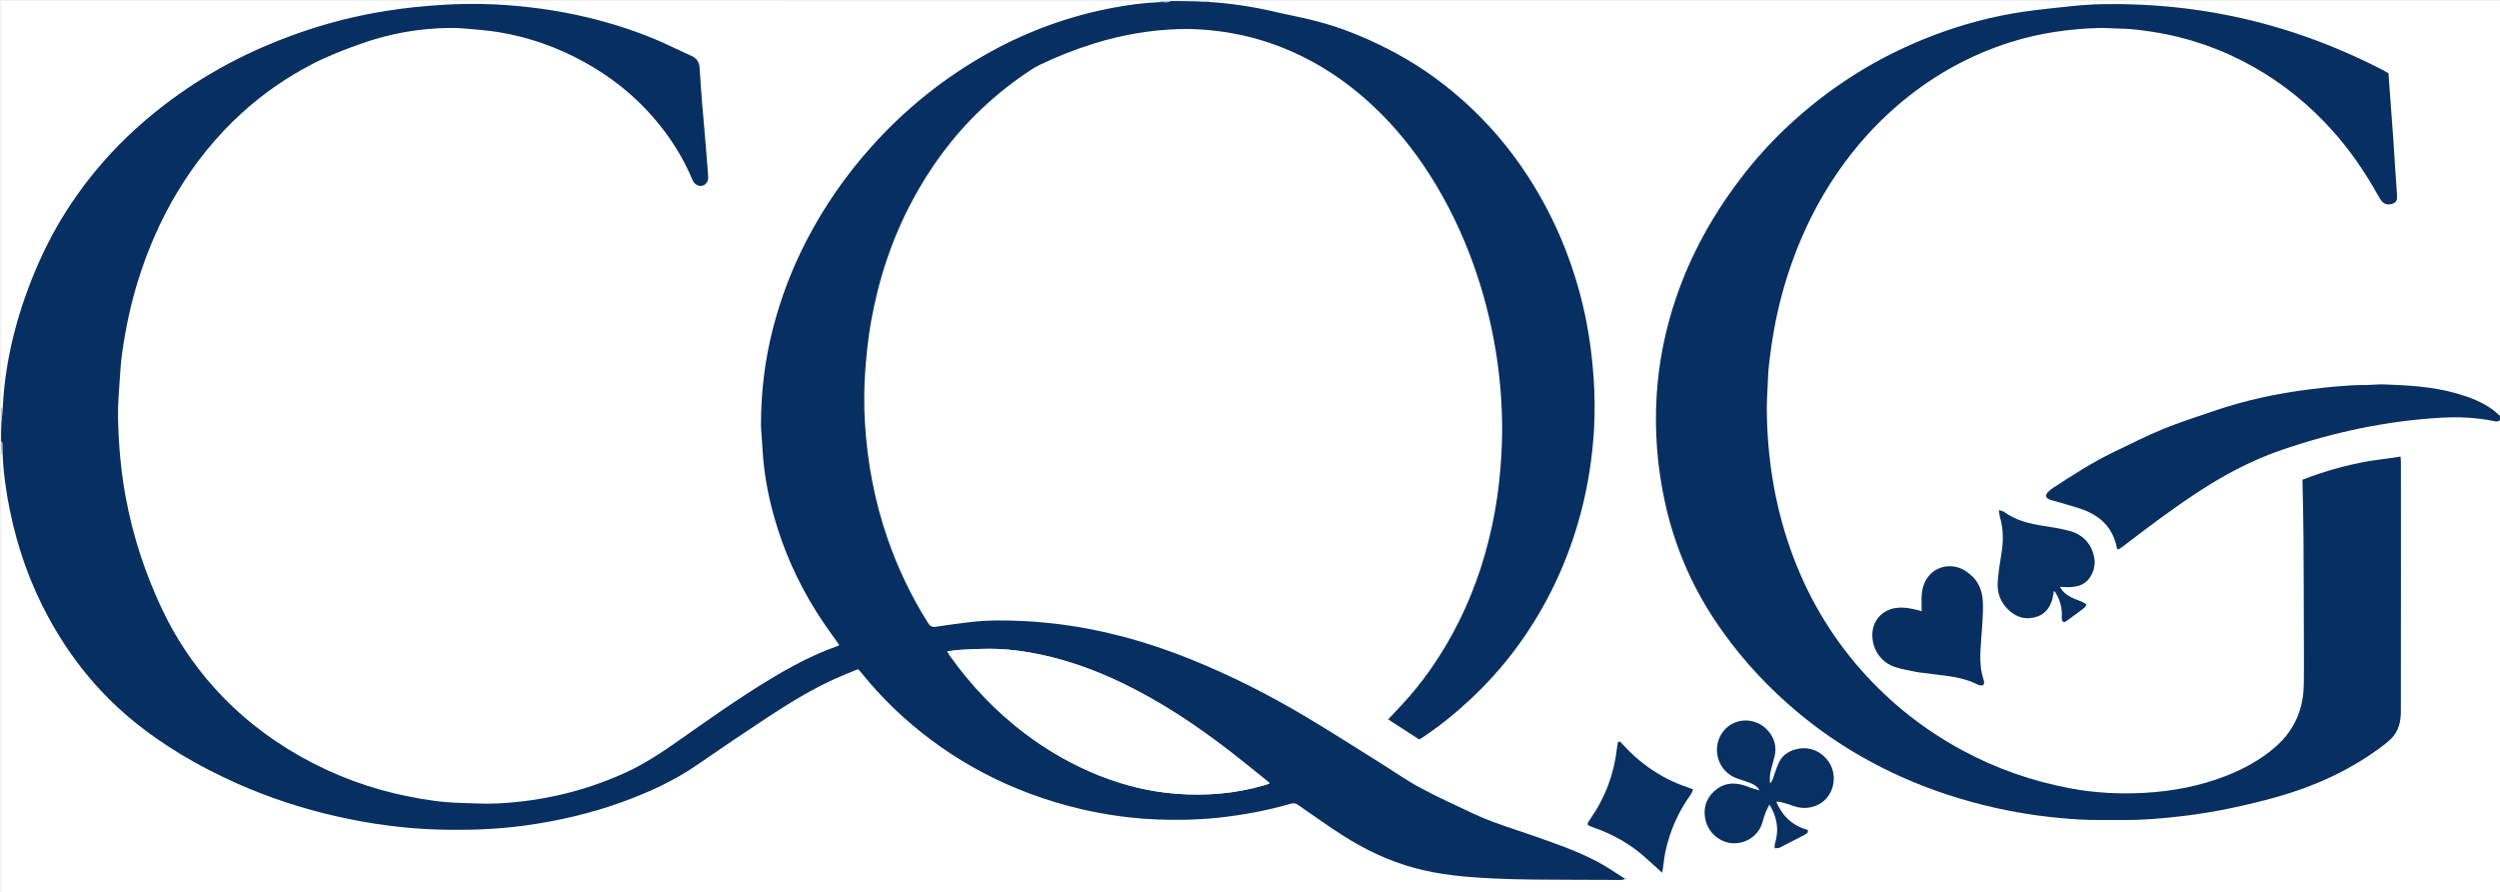
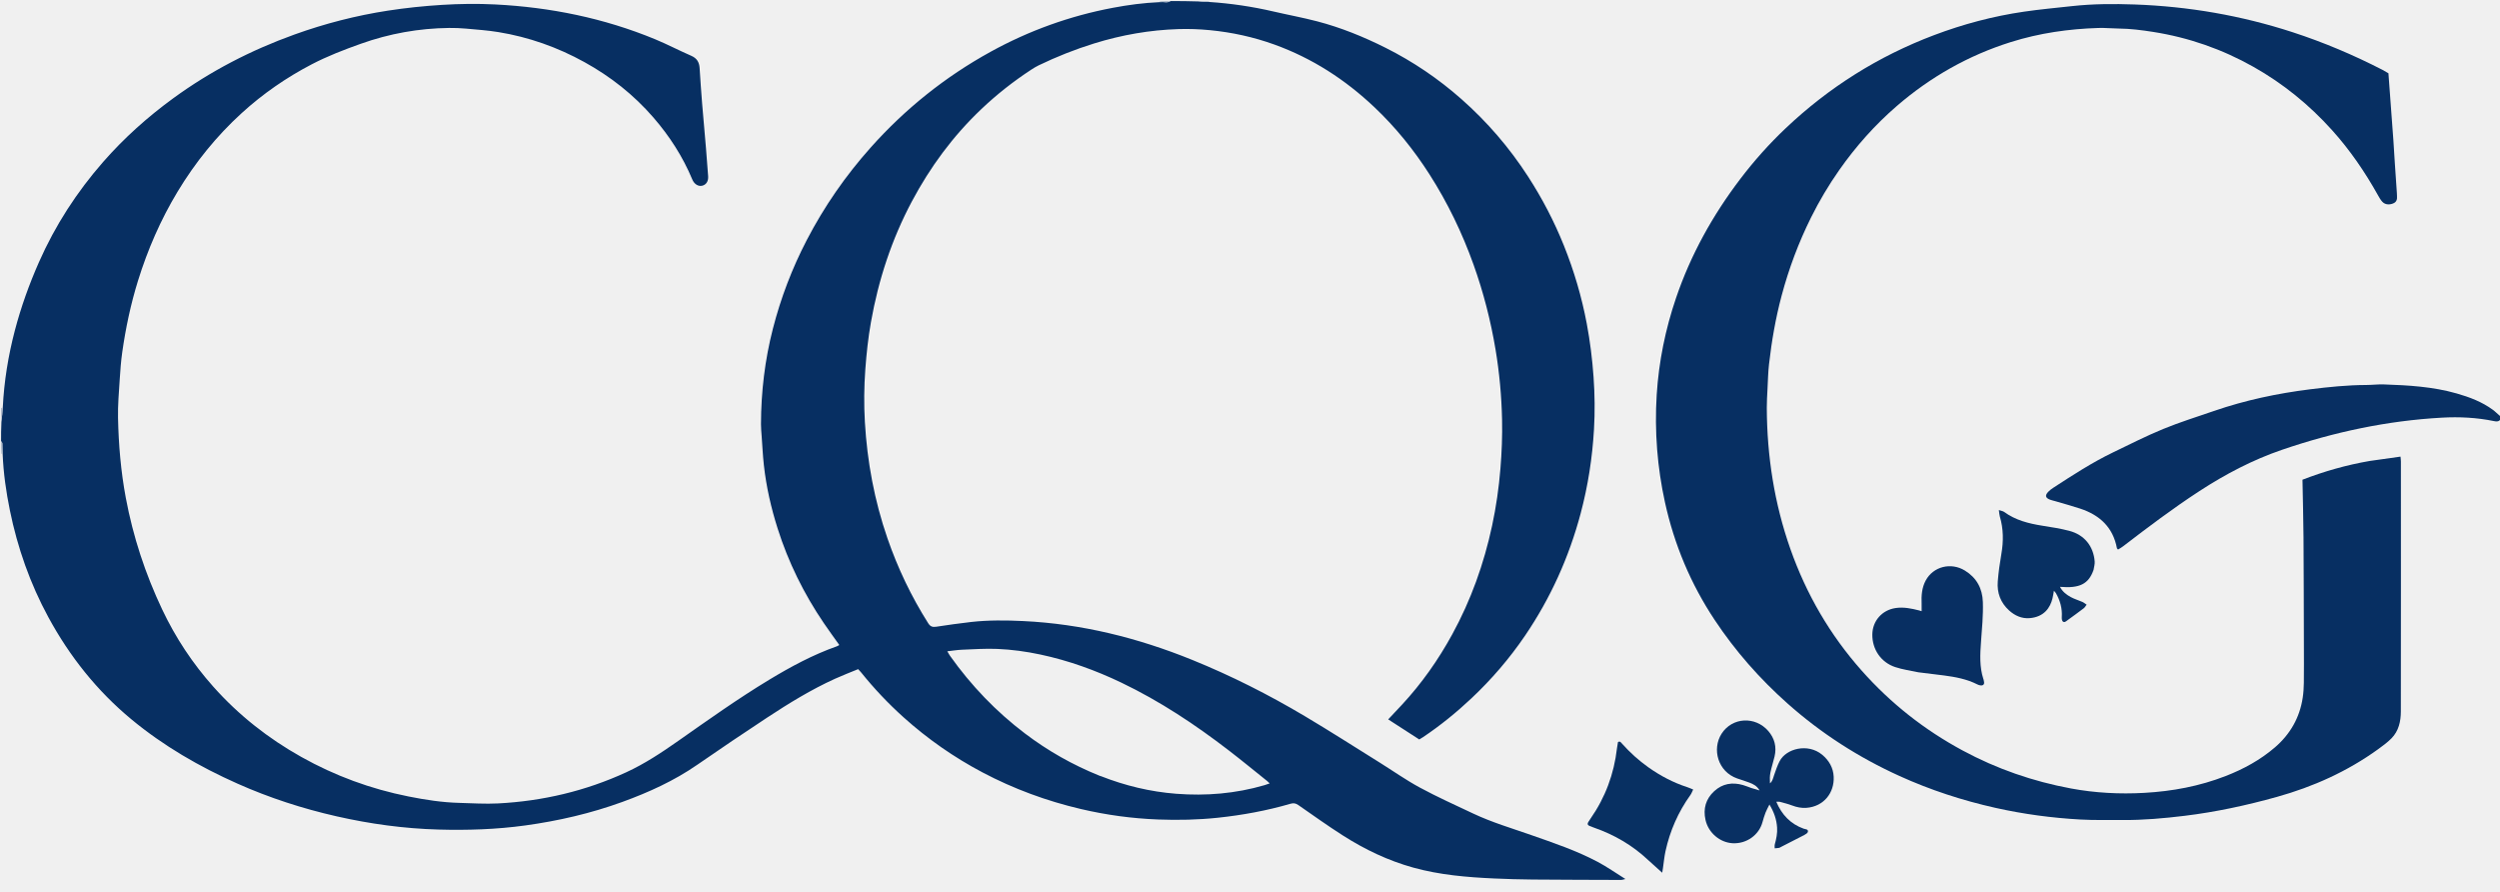
<svg xmlns="http://www.w3.org/2000/svg" version="1.1" id="Layer_1" x="0px" y="0px" width="4671" viewBox="0 0 4671 1665" enable-background="new 0 0 4671 1665" xml:space="preserve" height="1665">
-   <path fill="#FFFFFF" opacity="1" stroke="none" d=" M4674,784   C4674,1078.629 4674,1373.258 4674,1667.944   C3116.903,1667.944 1559.806,1667.944 2,1667.944   C2,1395.272 2,1122.543 2.571,848.911   C3.516,847.936 3.89,847.864 4.826,848.427   C6.385,884.321 11.449,919.142 18.481,953.581   C32.782,1023.619 56.289,1090.458 90.506,1153.404   C130.342,1226.686 181.387,1290.847 245.727,1344.107   C305.832,1393.861 372.768,1432.482 443.869,1464.123   C503.565,1490.689 565.427,1510.769 629.124,1525.223   C691.763,1539.437 755.2,1548.132 819.379,1549.935   C873.567,1551.456 927.681,1549.729 981.571,1542.308   C1043.675,1533.756 1104.353,1519.78 1163.275,1498.336   C1212.465,1480.434 1259.824,1458.973 1303.13,1429.023   C1346.373,1399.118 1389.951,1369.678 1433.877,1340.786   C1474.724,1313.92 1516.386,1288.305 1561.049,1268.075   C1575.204,1261.664 1589.757,1256.129 1604.029,1250.233   C1606.434,1252.884 1608.077,1254.515 1609.518,1256.308   C1633.725,1286.438 1660.171,1314.41 1688.936,1340.264   C1733.933,1380.707 1783.165,1415.028 1836.619,1443.249   C1894.786,1473.959 1956.046,1496.484 2020.081,1511.522   C2067.729,1522.711 2116.071,1529.296 2164.891,1531.143   C2202.091,1532.551 2239.365,1531.793 2276.504,1527.844   C2322.513,1522.952 2367.847,1514.663 2412.265,1501.696   C2418.01,1500.019 2422.064,1500.897 2426.847,1504.223   C2454.423,1523.391 2481.767,1542.949 2510.06,1561.011   C2551.135,1587.232 2594.875,1608.131 2642.031,1621.15   C2691.301,1634.752 2741.889,1639.039 2792.686,1641.329   C2816.6,1642.408 2840.544,1643.11 2864.48,1643.321   C2919.79,1643.807 2975.104,1643.901 3030.416,1644.083   C3032.159,1644.089 3033.906,1643.32 3038.098,1642.341   C3019.63,1630.817 3003.646,1619.514 2986.496,1610.409   C2946.76,1589.314 2904.17,1574.977 2861.84,1560.155   C2825.479,1547.422 2788.432,1536.495 2753.5,1519.982   C2720.167,1504.225 2686.466,1489.09 2654.061,1471.58   C2627.794,1457.387 2603.266,1439.991 2577.871,1424.169   C2531.571,1395.324 2485.636,1365.858 2438.754,1337.989   C2371.244,1297.859 2301.256,1262.496 2228.398,1232.939   C2126.911,1191.767 2021.938,1165.581 1912.299,1160.375   C1880.138,1158.848 1847.778,1158.505 1815.646,1162.06   C1793.568,1164.503 1771.574,1167.769 1749.598,1171.036   C1742.864,1172.037 1738.762,1170.5 1734.873,1164.354   C1703.258,1114.391 1677.983,1061.455 1658.704,1005.586   C1634.419,935.208 1620.895,862.68 1616.591,788.525   C1614.686,755.697 1614.988,722.753 1617.425,689.813   C1619.606,660.338 1622.766,631.059 1627.908,601.984   C1641.899,522.882 1666.589,447.403 1704.4,376.363   C1738.566,312.172 1781.123,254.382 1833.941,204.163   C1862.974,176.558 1894.254,151.956 1927.729,130.063   C1932.168,127.16 1936.742,124.38 1941.511,122.081   C1975.073,105.899 2009.609,92.192 2045.218,81.156   C2096.575,65.238 2149.112,56.04 2202.809,54.349   C2222.366,53.733 2242.095,54.488 2261.574,56.377   C2302.667,60.361 2342.782,69.107 2381.76,83.153   C2452.666,108.704 2514.448,148.747 2568.945,200.299   C2608.51,237.727 2642.544,279.83 2671.893,325.71   C2705.888,378.853 2733.129,435.277 2754.357,494.67   C2772.734,546.085 2786.28,598.746 2795.301,652.549   C2802.606,696.119 2806.638,740.057 2807.588,784.225   C2808.246,814.81 2807.011,845.339 2804.507,875.872   C2801.571,911.654 2796.495,947.064 2788.984,982.121   C2773.714,1053.391 2749.427,1121.378 2714.354,1185.416   C2688.353,1232.89 2657.466,1276.837 2620.636,1316.549   C2612.321,1325.515 2603.897,1334.38 2594.756,1344.108   C2614.4,1356.797 2633.585,1369.188 2652.828,1381.617   C2655.452,1380.007 2657.764,1378.698 2659.964,1377.223   C2692.079,1355.69 2722.026,1331.395 2750.147,1304.933   C2787.83,1269.474 2821.468,1230.414 2850.568,1187.605   C2898.267,1117.436 2932.676,1041.21 2954.512,959.175   C2968.222,907.668 2976.33,855.294 2979.395,802.237   C2981.272,769.736 2980.911,737.128 2978.599,704.514   C2976.227,671.038 2972.13,637.885 2965.937,604.946   C2956.521,554.872 2942.17,506.202 2923.222,458.955   C2905.111,413.795 2882.679,370.79 2856.239,329.909   C2821.341,275.95 2779.759,227.631 2731.633,185.174   C2688.578,147.19 2641.371,115.128 2589.893,89.334   C2548.724,68.705 2506.306,51.428 2461.777,39.821   C2434.812,32.791 2407.327,27.779 2380.172,21.45   C2340.639,12.237 2300.637,6.392 2260.134,3.26   C2260.112,2.838 2260,2 2260,2   C3064.461,2 3868.922,2 4674,2   C4674,260.061 4674,518.123 4673.375,776.822   C4668.36,773.513 4664.265,769.168 4659.531,765.692   C4639.127,750.708 4615.841,741.968 4591.743,735.09   C4547.293,722.402 4501.569,719.815 4455.757,718.246   C4444.832,717.871 4433.856,719.281 4422.903,719.317   C4387.636,719.433 4352.654,723.021 4317.723,727.402   C4256.572,735.071 4196.542,747.745 4138.209,767.863   C4106.496,778.8 4074.367,788.774 4043.38,801.506   C4011.452,814.625 3980.571,830.331 3949.438,845.332   C3910.409,864.138 3874.179,887.757 3837.938,911.311   C3834.611,913.473 3831.323,915.893 3828.605,918.752   C3822.017,925.682 3823.102,930.303 3831.859,933.606   C3834.95,934.771 3838.234,935.417 3841.414,936.356   C3857.008,940.965 3872.727,945.199 3888.162,950.292   C3924.576,962.309 3949.577,985.174 3956.869,1024.354   C3956.969,1024.889 3957.685,1025.308 3959.008,1026.77   C3962.102,1024.789 3965.478,1022.961 3968.485,1020.653   C4014.928,984.992 4061.669,949.749 4110.76,917.746   C4159.402,886.035 4210.526,859.178 4265.542,840.366   C4362.457,807.229 4461.897,786.017 4564.306,780.349   C4596.85,778.548 4629.467,780.155 4661.565,786.775   C4666.514,787.796 4670.576,788.225 4674,784  M4428.484,861.43   C4385.877,868.802 4344.518,880.503 4303.678,896.297   C4304.352,932.743 4305.344,968.343 4305.594,1003.947   C4306.064,1070.924 4306.127,1137.904 4306.316,1204.883   C4306.383,1228.549 4306.52,1252.217 4306.231,1275.879   C4306.117,1285.149 4305.513,1294.496 4304.12,1303.654   C4298.439,1341.026 4280.735,1371.854 4252.149,1396.425   C4224.865,1419.875 4193.737,1436.823 4160.366,1449.844   C4111.328,1468.979 4060.284,1478.465 4007.885,1481.393   C3961.887,1483.963 3916.141,1481.591 3870.855,1473.162   C3799.762,1459.93 3732.171,1436.574 3668.413,1402.193   C3596.84,1363.598 3534.02,1314.107 3480.002,1253.291   C3420.486,1186.283 3376.333,1110.3 3346.567,1025.93   C3316.452,940.572 3302.775,852.369 3302.401,762.006   C3302.353,750.401 3303.106,738.785 3303.703,727.185   C3304.504,711.599 3304.814,695.945 3306.568,680.459   C3311.461,637.248 3318.891,594.476 3330.116,552.393   C3343.612,501.795 3361.871,452.98 3385.197,406.149   C3400.475,375.476 3417.962,346.038 3437.678,317.922   C3468.772,273.581 3504.458,233.409 3545.449,198.036   C3608.406,143.708 3679.326,103.484 3758.771,78.538   C3812.033,61.813 3866.753,53.986 3922.4,52.259   C3934.993,51.868 3947.631,53.23 3960.252,53.34   C3981.904,53.529 4003.28,56.288 4024.601,59.643   C4090.93,70.077 4153.337,91.821 4211.839,124.772   C4267.416,156.074 4316.227,195.754 4358.906,243.115   C4392.468,280.36 4420.569,321.409 4444.958,365.108   C4447.215,369.152 4449.58,373.276 4452.633,376.705   C4457.658,382.348 4465.338,383.163 4472.882,380.24   C4479.92,377.513 4480.877,372.074 4480.343,365.662   C4480.205,364.005 4480.237,362.334 4480.124,360.674   C4478.862,342.148 4477.554,323.626 4476.324,305.099   C4475.379,290.865 4474.625,276.618 4473.614,262.39   C4471.923,238.583 4470.09,214.786 4468.328,190.985   C4466.983,172.836 4465.655,154.686 4464.347,136.912   C4460.166,134.51 4456.788,132.383 4453.25,130.564   C4399.071,102.709 4343.16,79.031 4285.191,60.166   C4189.18,28.921 4090.632,11.949 3989.868,8.367   C3951.004,6.985 3912.008,7.154 3873.219,11.388   C3843.219,14.662 3813.14,17.46 3783.288,21.793   C3725.561,30.172 3669.412,45.092 3614.856,65.731   C3510.884,105.066 3418.537,163.111 3337.828,239.503   C3306.867,268.808 3278.529,300.576 3252.714,334.542   C3201.237,402.273 3160.341,475.705 3132.858,556.42   C3112.852,615.175 3100.554,675.554 3096.641,737.392   C3094.48,771.539 3094.746,805.84 3097.449,840.113   C3100.062,873.26 3104.939,905.962 3112.05,938.387   C3129.401,1017.506 3160.204,1090.969 3205.042,1158.445   C3243.541,1216.382 3289.114,1268.182 3341.113,1314.391   C3403.997,1370.273 3473.937,1415.161 3550.503,1449.896   C3608.21,1476.075 3668.107,1495.613 3729.889,1509.432   C3782.137,1521.117 3835.085,1528.209 3888.494,1531.188   C3914.64,1532.646 3940.91,1531.926 3967.124,1532.132   C4006.053,1532.438 4044.705,1528.975 4083.319,1524.27   C4141.816,1517.143 4199.16,1504.761 4255.875,1488.933   C4324.072,1469.901 4387.661,1441.29 4445.173,1399.743   C4453.765,1393.536 4462.439,1387.173 4469.87,1379.686   C4483.58,1365.871 4487.516,1347.786 4487.543,1329.197   C4487.772,1173.537 4487.676,1017.877 4487.647,862.217   C4487.646,859.658 4487.255,857.099 4486.934,853.151   C4467.53,855.867 4448.862,858.48 4428.484,861.43  M3272.909,1472.119   C3267.906,1470.325 3262.982,1468.254 3257.884,1466.787   C3237.919,1461.044 3219.535,1464.008 3204.031,1478.329   C3188.315,1492.848 3183.181,1511.071 3187.823,1531.86   C3193.262,1556.22 3214.894,1574.24 3238.57,1575.5   C3264.688,1576.891 3287.854,1559.994 3294.315,1536.172   C3295.965,1530.087 3297.849,1524.036 3300.109,1518.156   C3301.898,1513.5 3304.428,1509.13 3307.341,1503.176   C3316.13,1517.645 3320.647,1531.293 3321.651,1546.12   C3322.38,1556.891 3320.225,1567.258 3317.364,1577.565   C3316.721,1579.884 3317.203,1582.515 3317.168,1585.003   C3319.923,1584.74 3322.704,1584.623 3325.422,1584.149   C3326.677,1583.93 3327.812,1583.019 3328.997,1582.414   C3343.515,1575.014 3358.084,1567.71 3372.503,1560.122   C3375.183,1558.711 3378.923,1556.398 3379.27,1554.07   C3380.028,1548.968 3374.563,1549.474 3371.431,1548.356   C3346.747,1539.541 3330.463,1522.34 3320.159,1498.044   C3322.825,1498.044 3324.867,1497.63 3326.666,1498.116   C3334.342,1500.191 3342.123,1502.068 3349.529,1504.896   C3358.414,1508.288 3367.457,1510.113 3376.844,1509.347   C3409.13,1506.713 3428.844,1481.21 3427.443,1451.208   C3426.666,1434.568 3418.736,1420.701 3405.779,1410.051   C3379.031,1388.064 3338.476,1398.656 3326.326,1422.314   C3322.118,1430.508 3319.133,1439.376 3316.108,1448.116   C3314.223,1453.564 3313.397,1459.391 3308.317,1463.577   C3307.892,1456.64 3307.865,1449.774 3309.229,1443.197   C3311.314,1433.135 3314.597,1423.328 3316.94,1413.311   C3321.096,1395.552 3316.989,1379.43 3305.171,1365.818   C3280.77,1337.715 3237.68,1339.95 3217.87,1370.918   C3199.444,1399.725 3211.045,1441.949 3247.173,1454.495   C3254.698,1457.108 3262.356,1459.364 3269.786,1462.218   C3276.879,1464.943 3283.836,1468.125 3288.888,1476.845   C3283.082,1475.152 3278.743,1473.888 3272.909,1472.119  M3586.628,1256.144   C3602.4,1258.107 3618.186,1259.965 3633.94,1262.06   C3655.358,1264.908 3676.474,1268.85 3696.032,1278.802   C3698.966,1280.295 3703.592,1281.45 3706.08,1280.156   C3710.184,1278.021 3708.259,1273.204 3707.501,1269.368   C3707.438,1269.047 3707.239,1268.755 3707.137,1268.44   C3699.822,1245.778 3701.106,1222.38 3702.796,1199.314   C3704.616,1174.476 3707.086,1149.703 3706.263,1124.784   C3705.426,1099.452 3694.604,1079.51 3672.74,1066.065   C3646.729,1050.069 3613.638,1058.361 3599.486,1084.495   C3592.105,1098.126 3591.17,1112.978 3591.8,1128.084   C3591.985,1132.546 3591.828,1137.023 3591.828,1141.962   C3589.828,1141.351 3588.595,1140.918 3587.334,1140.596   C3572.804,1136.893 3558.229,1133.795 3543.066,1136.073   C3517.808,1139.865 3500.024,1159.994 3499.666,1185.347   C3499.274,1213.033 3515.653,1237.491 3542.287,1246.344   C3556.036,1250.914 3570.632,1252.939 3586.628,1256.144  M3913.469,1063.931   C3914.129,1059.02 3915.675,1054.041 3915.303,1049.21   C3913.103,1020.582 3896.144,999.375 3868.076,991.912   C3851.486,987.5 3834.361,984.951 3817.371,982.228   C3791.887,978.145 3767.273,972.038 3745.958,956.452   C3743.821,954.89 3740.769,954.58 3736.162,953.018   C3736.954,958.42 3737.046,961.922 3738.011,965.163   C3744.88,988.236 3744.937,1011.446 3740.84,1035.036   C3737.896,1051.99 3735.524,1069.109 3734.146,1086.255   C3732.434,1107.571 3739.292,1126.095 3755.473,1140.717   C3766.323,1150.522 3779.285,1156.095 3793.599,1154.955   C3820.954,1152.777 3832.354,1134.977 3836.387,1118.111   C3837.42,1113.791 3838.071,1109.378 3839.133,1103.764   C3840.909,1105.914 3842.088,1106.992 3842.846,1108.312   C3850.793,1122.147 3854.859,1136.907 3853.799,1153.006   C3853.618,1155.748 3853.971,1159.599 3855.69,1161.156   C3858.738,1163.914 3861.799,1160.776 3864.436,1158.861   C3874.649,1151.442 3884.899,1144.07 3894.935,1136.416   C3897.113,1134.754 3898.458,1132 3900.187,1129.749   C3897.584,1128.033 3895.156,1125.922 3892.344,1124.678   C3885.095,1121.47 3877.323,1119.289 3870.417,1115.5   C3862.358,1111.079 3855.006,1105.377 3850.413,1096.469   C3887.174,1099.578 3903.999,1091.137 3913.469,1063.931  M3081.354,1607.63   C3089.686,1615.118 3098.018,1622.606 3106.915,1630.601   C3107.339,1627.96 3107.869,1624.854 3108.332,1621.738   C3109.89,1611.247 3110.806,1600.617 3113.078,1590.285   C3121.456,1552.181 3136.85,1517.114 3159.645,1485.347   C3161.668,1482.528 3162.825,1479.088 3164.785,1475.128   C3160.439,1473.383 3157.195,1471.856 3153.81,1470.758   C3127.664,1462.277 3103.651,1449.663 3081.256,1433.803   C3062.981,1420.861 3046.511,1405.944 3031.638,1389.234   C3029.69,1387.046 3028.023,1384.192 3024.22,1386.574   C3023.597,1390.4 3022.804,1394.274 3022.354,1398.188   C3016.86,1445.976 3000.661,1489.722 2973.127,1529.234   C2964.805,1541.177 2965.033,1541.333 2979.221,1546.296   C3017.022,1559.517 3051.099,1579.041 3081.354,1607.63  z" />
-   <path fill="#FFFFFF" opacity="1" stroke="none" d=" M2,762   C2,508.739 2,255.477 2,2   C723.389,2 1444.779,2 2167.028,2.419   C2167.887,2.838 2167.843,3.682 2166.973,3.853   C2137.195,5.311 2108.57,9.221 2080.197,14.566   C1999.526,29.764 1923.157,57.315 1851.295,96.918   C1766.63,143.577 1692.187,203.158 1627.742,275.32   C1580.532,328.184 1540.487,385.926 1507.85,448.774   C1480.479,501.48 1459.413,556.647 1444.636,614.208   C1429.62,672.702 1422.554,732.176 1422.39,792.504   C1422.369,800.11 1423.133,807.725 1423.679,815.325   C1424.961,833.181 1425.823,851.086 1427.771,868.87   C1432.193,909.242 1441.21,948.651 1453.481,987.37   C1473.515,1050.584 1502.579,1109.358 1539.782,1164.154   C1549.1,1177.877 1558.929,1191.253 1568.773,1205.143   C1567.129,1206.039 1565.808,1207.009 1564.329,1207.529   C1519.544,1223.298 1478.012,1245.71 1437.557,1270.174   C1379.142,1305.501 1323.579,1345.11 1267.742,1384.295   C1236.688,1406.089 1205.232,1426.97 1170.499,1442.956   C1094.33,1478.012 1014.357,1496.774 930.951,1501.119   C906.794,1502.378 882.472,1500.734 858.234,1500.102   C826.271,1499.268 794.796,1494.335 763.502,1488.11   C692.844,1474.056 626.033,1449.463 563.197,1414.27   C501.19,1379.542 446.048,1336.141 398.683,1282.979   C359.931,1239.484 328.169,1191.506 303.187,1138.82   C271.548,1072.093 248.713,1002.679 235.126,930.065   C225.884,880.667 221.645,830.834 220.609,780.75   C220.116,756.91 222.258,732.991 223.756,709.143   C224.838,691.935 226.114,674.681 228.552,657.627   C234.991,612.588 244.393,568.151 257.9,524.651   C276.02,466.292 300.258,410.613 331.844,358.267   C364.861,303.55 404.607,254.295 451.938,211.169   C491.511,175.113 535.124,144.985 582.514,120.256   C612.054,104.841 643.08,92.951 674.431,81.781   C727.805,62.766 782.773,52.902 839.381,52.218   C849.993,52.09 860.657,52.534 871.227,53.484   C891.366,55.294 911.606,56.727 931.535,59.971   C988.454,69.237 1042.116,88.262 1092.598,116.174   C1141.359,143.136 1184.478,177.099 1221.071,219.273   C1251.378,254.203 1276.179,292.532 1293.973,335.288   C1297.564,343.916 1305.003,348.747 1312.413,347.043   C1319.846,345.333 1324.248,338.79 1323.618,329.359   C1322.446,311.83 1321.051,294.315 1319.575,276.808   C1317.237,249.073 1314.619,221.361 1312.38,193.618   C1310.592,171.466 1309.075,149.29 1307.673,127.11   C1306.984,116.221 1302.603,108.808 1292.016,104.222   C1269.155,94.318 1247.052,82.625 1224.032,73.139   C1128.486,33.765 1028.616,13.552 925.668,8.316   C892.472,6.628 859.209,7.054 825.931,9.131   C792.1,11.243 758.501,14.741 725.025,19.896   C665.389,29.081 607.199,44.076 550.492,64.474   C469.327,93.669 393.315,132.867 323.517,183.841   C275.785,218.701 231.977,257.885 193.024,302.321   C143.598,358.703 103.222,421.053 72.872,489.664   C54.57,531.04 39.284,573.575 27.783,617.382   C15.363,664.69 7.58,712.749 4.653,761.631   C3.408,761.748 2.704,761.874 2,762  z" />
  <path fill="#072F62" opacity="1" stroke="none" d=" M5.193,761.641   C7.58,712.749 15.363,664.69 27.783,617.382   C39.284,573.575 54.57,531.04 72.872,489.664   C103.222,421.053 143.598,358.703 193.024,302.321   C231.977,257.885 275.785,218.701 323.517,183.841   C393.315,132.867 469.327,93.669 550.492,64.474   C607.199,44.076 665.389,29.081 725.025,19.896   C758.501,14.741 792.1,11.243 825.931,9.131   C859.209,7.054 892.472,6.628 925.668,8.316   C1028.616,13.552 1128.486,33.765 1224.032,73.139   C1247.052,82.625 1269.155,94.318 1292.016,104.222   C1302.603,108.808 1306.984,116.221 1307.673,127.11   C1309.075,149.29 1310.592,171.466 1312.38,193.618   C1314.619,221.361 1317.237,249.073 1319.575,276.808   C1321.051,294.315 1322.446,311.83 1323.618,329.359   C1324.248,338.79 1319.846,345.333 1312.413,347.043   C1305.003,348.747 1297.564,343.916 1293.973,335.288   C1276.179,292.532 1251.378,254.203 1221.071,219.273   C1184.478,177.099 1141.359,143.136 1092.598,116.174   C1042.116,88.262 988.454,69.237 931.535,59.971   C911.606,56.727 891.366,55.294 871.227,53.484   C860.657,52.534 849.993,52.09 839.381,52.218   C782.773,52.902 727.805,62.766 674.431,81.781   C643.08,92.951 612.054,104.841 582.514,120.256   C535.124,144.985 491.511,175.113 451.938,211.169   C404.607,254.295 364.861,303.55 331.844,358.267   C300.258,410.613 276.02,466.292 257.9,524.651   C244.393,568.151 234.991,612.588 228.552,657.627   C226.114,674.681 224.838,691.935 223.756,709.143   C222.258,732.991 220.116,756.91 220.609,780.75   C221.645,830.834 225.884,880.667 235.126,930.065   C248.713,1002.679 271.548,1072.093 303.187,1138.82   C328.169,1191.506 359.931,1239.484 398.683,1282.979   C446.048,1336.141 501.19,1379.542 563.197,1414.27   C626.033,1449.463 692.844,1474.056 763.502,1488.11   C794.796,1494.335 826.271,1499.268 858.234,1500.102   C882.472,1500.734 906.794,1502.378 930.951,1501.119   C1014.357,1496.774 1094.33,1478.012 1170.499,1442.956   C1205.232,1426.97 1236.688,1406.089 1267.742,1384.295   C1323.579,1345.11 1379.142,1305.501 1437.557,1270.174   C1478.012,1245.71 1519.544,1223.298 1564.329,1207.529   C1565.808,1207.009 1567.129,1206.039 1568.773,1205.143   C1558.929,1191.253 1549.1,1177.877 1539.782,1164.154   C1502.579,1109.358 1473.515,1050.584 1453.481,987.37   C1441.21,948.651 1432.193,909.242 1427.771,868.87   C1425.823,851.086 1424.961,833.181 1423.679,815.325   C1423.133,807.725 1422.369,800.11 1422.39,792.504   C1422.554,732.176 1429.62,672.702 1444.636,614.208   C1459.413,556.647 1480.479,501.48 1507.85,448.774   C1540.487,385.926 1580.532,328.184 1627.742,275.32   C1692.187,203.158 1766.63,143.577 1851.295,96.918   C1923.157,57.315 1999.526,29.764 2080.197,14.566   C2108.57,9.221 2137.195,5.311 2167.867,3.989   C2175.734,3.113 2182.24,6.068 2188,2   C2204.708,2 2221.417,2 2239.565,2.669   C2247.388,3.453 2253.772,3.568 2260.156,3.683   C2300.637,6.392 2340.639,12.237 2380.172,21.45   C2407.327,27.779 2434.812,32.791 2461.777,39.821   C2506.306,51.428 2548.724,68.705 2589.893,89.334   C2641.371,115.128 2688.578,147.19 2731.633,185.174   C2779.759,227.631 2821.341,275.95 2856.239,329.909   C2882.679,370.79 2905.111,413.795 2923.222,458.955   C2942.17,506.202 2956.521,554.872 2965.937,604.946   C2972.13,637.885 2976.227,671.038 2978.599,704.514   C2980.911,737.128 2981.272,769.736 2979.395,802.237   C2976.33,855.294 2968.222,907.668 2954.512,959.175   C2932.676,1041.21 2898.267,1117.436 2850.568,1187.605   C2821.468,1230.414 2787.83,1269.474 2750.147,1304.933   C2722.026,1331.395 2692.079,1355.69 2659.964,1377.223   C2657.764,1378.698 2655.452,1380.007 2652.828,1381.617   C2633.585,1369.188 2614.4,1356.797 2594.756,1344.108   C2603.897,1334.38 2612.321,1325.515 2620.636,1316.549   C2657.466,1276.837 2688.353,1232.89 2714.354,1185.416   C2749.427,1121.378 2773.714,1053.391 2788.984,982.121   C2796.495,947.064 2801.571,911.654 2804.507,875.872   C2807.011,845.339 2808.246,814.81 2807.588,784.225   C2806.638,740.057 2802.606,696.119 2795.301,652.549   C2786.28,598.746 2772.734,546.085 2754.357,494.67   C2733.129,435.277 2705.888,378.853 2671.893,325.71   C2642.544,279.83 2608.51,237.727 2568.945,200.299   C2514.448,148.747 2452.666,108.704 2381.76,83.153   C2342.782,69.107 2302.667,60.361 2261.574,56.377   C2242.095,54.488 2222.366,53.733 2202.809,54.349   C2149.112,56.04 2096.575,65.238 2045.218,81.156   C2009.609,92.192 1975.073,105.899 1941.511,122.081   C1936.742,124.38 1932.168,127.16 1927.729,130.063   C1894.254,151.956 1862.974,176.558 1833.941,204.163   C1781.123,254.382 1738.566,312.172 1704.4,376.363   C1666.589,447.403 1641.899,522.882 1627.908,601.984   C1622.766,631.059 1619.606,660.338 1617.425,689.813   C1614.988,722.753 1614.686,755.697 1616.591,788.525   C1620.895,862.68 1634.419,935.208 1658.704,1005.586   C1677.983,1061.455 1703.258,1114.391 1734.873,1164.354   C1738.762,1170.5 1742.864,1172.037 1749.598,1171.036   C1771.574,1167.769 1793.568,1164.503 1815.646,1162.06   C1847.778,1158.505 1880.138,1158.848 1912.299,1160.375   C2021.938,1165.581 2126.911,1191.767 2228.398,1232.939   C2301.256,1262.496 2371.244,1297.859 2438.754,1337.989   C2485.636,1365.858 2531.571,1395.324 2577.871,1424.169   C2603.266,1439.991 2627.794,1457.387 2654.061,1471.58   C2686.466,1489.09 2720.167,1504.225 2753.5,1519.982   C2788.432,1536.495 2825.479,1547.422 2861.84,1560.155   C2904.17,1574.977 2946.76,1589.314 2986.496,1610.409   C3003.646,1619.514 3019.63,1630.817 3038.098,1642.341   C3033.906,1643.32 3032.159,1644.089 3030.416,1644.083   C2975.104,1643.901 2919.79,1643.807 2864.48,1643.321   C2840.544,1643.11 2816.6,1642.408 2792.686,1641.329   C2741.889,1639.039 2691.301,1634.752 2642.031,1621.15   C2594.875,1608.131 2551.135,1587.232 2510.06,1561.011   C2481.767,1542.949 2454.423,1523.391 2426.847,1504.223   C2422.064,1500.897 2418.01,1500.019 2412.265,1501.696   C2367.847,1514.663 2322.513,1522.952 2276.504,1527.844   C2239.365,1531.793 2202.091,1532.551 2164.891,1531.143   C2116.071,1529.296 2067.729,1522.711 2020.081,1511.522   C1956.046,1496.484 1894.786,1473.959 1836.619,1443.249   C1783.165,1415.028 1733.933,1380.707 1688.936,1340.264   C1660.171,1314.41 1633.725,1286.438 1609.518,1256.308   C1608.077,1254.515 1606.434,1252.884 1604.029,1250.233   C1589.757,1256.129 1575.204,1261.664 1561.049,1268.075   C1516.386,1288.305 1474.724,1313.92 1433.877,1340.786   C1389.951,1369.678 1346.373,1399.118 1303.13,1429.023   C1259.824,1458.973 1212.465,1480.434 1163.275,1498.336   C1104.353,1519.78 1043.675,1533.756 981.571,1542.308   C927.681,1549.729 873.567,1551.456 819.379,1549.935   C755.2,1548.132 691.763,1539.437 629.124,1525.223   C565.427,1510.769 503.565,1490.689 443.869,1464.123   C372.768,1432.482 305.832,1393.861 245.727,1344.107   C181.387,1290.847 130.342,1226.686 90.506,1153.404   C56.289,1090.458 32.782,1023.619 18.481,953.581   C11.449,919.142 6.385,884.321 4.924,847.526   C4.467,840.169 4.644,834.337 4.367,828.527   C4.293,826.984 2.827,825.507 2,824   C2,812.624 2,801.248 2.664,788.405   C3.95,778.506 4.571,770.073 5.193,761.641  M2055.631,1449.565   C2056.275,1449.739 2056.942,1449.852 2057.558,1450.095   C2102.965,1467.988 2150.065,1479.33 2198.615,1483.082   C2254.326,1487.387 2309.496,1482.802 2363.415,1467.061   C2366.415,1466.185 2369.341,1465.056 2373.26,1463.717   C2371.134,1461.694 2370.038,1460.486 2368.781,1459.48   C2344.922,1440.397 2321.323,1420.974 2297.115,1402.343   C2234.028,1353.787 2167.971,1309.921 2095.95,1275.431   C2047.497,1252.228 1997.379,1234.171 1944.78,1222.955   C1918.1,1217.266 1891.131,1213.56 1863.988,1212.437   C1842.121,1211.532 1820.136,1213.065 1798.22,1213.937   C1789.453,1214.286 1780.731,1215.765 1770.646,1216.878   C1772.854,1220.579 1774.157,1223.151 1775.809,1225.475   C1815.197,1280.858 1861.658,1329.417 1915.879,1370.475   C1958.516,1402.76 2004.583,1428.999 2055.631,1449.565  z" />
  <path fill="#082F62" opacity="1" stroke="none" d=" M4674,783.25   C4670.576,788.225 4666.514,787.796 4661.565,786.775   C4629.467,780.155 4596.85,778.548 4564.306,780.349   C4461.897,786.017 4362.457,807.229 4265.542,840.366   C4210.526,859.178 4159.402,886.035 4110.76,917.746   C4061.669,949.749 4014.928,984.992 3968.485,1020.653   C3965.478,1022.961 3962.102,1024.789 3959.008,1026.77   C3957.685,1025.308 3956.969,1024.889 3956.869,1024.354   C3949.577,985.174 3924.576,962.309 3888.162,950.292   C3872.727,945.199 3857.008,940.965 3841.414,936.356   C3838.234,935.417 3834.95,934.771 3831.859,933.606   C3823.102,930.303 3822.017,925.682 3828.605,918.752   C3831.323,915.893 3834.611,913.473 3837.938,911.311   C3874.179,887.757 3910.409,864.138 3949.438,845.332   C3980.571,830.331 4011.452,814.625 4043.38,801.506   C4074.367,788.774 4106.496,778.8 4138.209,767.863   C4196.542,747.745 4256.572,735.071 4317.723,727.402   C4352.654,723.021 4387.636,719.433 4422.903,719.317   C4433.856,719.281 4444.832,717.871 4455.757,718.246   C4501.569,719.815 4547.293,722.402 4591.743,735.09   C4615.841,741.968 4639.127,750.708 4659.531,765.692   C4664.265,769.168 4668.36,773.513 4673.375,777.729   C4674,779.5 4674,781 4674,783.25  z" />
  <path fill="#AAB4C6" opacity="1" stroke="none" d=" M4.653,761.631   C4.571,770.073 3.95,778.506 2.664,787.469   C2,779.951 2,771.902 2,762.926   C2.704,761.874 3.408,761.748 4.653,761.631  z" />
  <path fill="#ACB9CA" opacity="1" stroke="none" d=" M2,824.921   C2.827,825.507 4.293,826.984 4.367,828.527   C4.644,834.337 4.467,840.169 4.362,846.893   C3.89,847.864 3.516,847.936 2.571,848.004   C2,840.614 2,833.228 2,824.921  z" />
  <path fill="#A8B6C7" opacity="1" stroke="none" d=" M2187.092,2   C2182.24,6.068 2175.734,3.113 2168.737,3.818   C2167.843,3.682 2167.887,2.838 2167.943,2.419   C2174.061,2 2180.122,2 2187.092,2  z" />
  <path fill="#A8B6C7" opacity="1" stroke="none" d=" M2260.134,3.26   C2253.772,3.568 2247.388,3.453 2240.502,2.669   C2246.061,2 2252.122,2 2259.092,2   C2260,2 2260.112,2.838 2260.134,3.26  z" />
  <path fill="#072F62" opacity="1" stroke="none" d=" M4429.338,861.262   C4448.862,858.48 4467.53,855.867 4486.934,853.151   C4487.255,857.099 4487.646,859.658 4487.647,862.217   C4487.676,1017.877 4487.772,1173.537 4487.543,1329.197   C4487.516,1347.786 4483.58,1365.871 4469.87,1379.686   C4462.439,1387.173 4453.765,1393.536 4445.173,1399.743   C4387.661,1441.29 4324.072,1469.901 4255.875,1488.933   C4199.16,1504.761 4141.816,1517.143 4083.319,1524.27   C4044.705,1528.975 4006.053,1532.438 3967.124,1532.132   C3940.91,1531.926 3914.64,1532.646 3888.494,1531.188   C3835.085,1528.209 3782.137,1521.117 3729.889,1509.432   C3668.107,1495.613 3608.21,1476.075 3550.503,1449.896   C3473.937,1415.161 3403.997,1370.273 3341.113,1314.391   C3289.114,1268.182 3243.541,1216.382 3205.042,1158.445   C3160.204,1090.969 3129.401,1017.506 3112.05,938.387   C3104.939,905.962 3100.062,873.26 3097.449,840.113   C3094.746,805.84 3094.48,771.539 3096.641,737.392   C3100.554,675.554 3112.852,615.175 3132.858,556.42   C3160.341,475.705 3201.237,402.273 3252.714,334.542   C3278.529,300.576 3306.867,268.808 3337.828,239.503   C3418.537,163.111 3510.884,105.066 3614.856,65.731   C3669.412,45.092 3725.561,30.172 3783.288,21.793   C3813.14,17.46 3843.219,14.662 3873.219,11.388   C3912.008,7.154 3951.004,6.985 3989.868,8.367   C4090.632,11.949 4189.18,28.921 4285.191,60.166   C4343.16,79.031 4399.071,102.709 4453.25,130.564   C4456.788,132.383 4460.166,134.51 4464.347,136.912   C4465.655,154.686 4466.983,172.836 4468.328,190.985   C4470.09,214.786 4471.923,238.583 4473.614,262.39   C4474.625,276.618 4475.379,290.865 4476.324,305.099   C4477.554,323.626 4478.862,342.148 4480.124,360.674   C4480.237,362.334 4480.205,364.005 4480.343,365.662   C4480.877,372.074 4479.92,377.513 4472.882,380.24   C4465.338,383.163 4457.658,382.348 4452.633,376.705   C4449.58,373.276 4447.215,369.152 4444.958,365.108   C4420.569,321.409 4392.468,280.36 4358.906,243.115   C4316.227,195.754 4267.416,156.074 4211.839,124.772   C4153.337,91.821 4090.93,70.077 4024.601,59.643   C4003.28,56.288 3981.904,53.529 3960.252,53.34   C3947.631,53.23 3934.993,51.868 3922.4,52.259   C3866.753,53.986 3812.033,61.813 3758.771,78.538   C3679.326,103.484 3608.406,143.708 3545.449,198.036   C3504.458,233.409 3468.772,273.581 3437.678,317.922   C3417.962,346.038 3400.475,375.476 3385.197,406.149   C3361.871,452.98 3343.612,501.795 3330.116,552.393   C3318.891,594.476 3311.461,637.248 3306.568,680.459   C3304.814,695.945 3304.504,711.599 3303.703,727.185   C3303.106,738.785 3302.353,750.401 3302.401,762.006   C3302.775,852.369 3316.452,940.572 3346.567,1025.93   C3376.333,1110.3 3420.486,1186.283 3480.002,1253.291   C3534.02,1314.107 3596.84,1363.598 3668.413,1402.193   C3732.171,1436.574 3799.762,1459.93 3870.855,1473.162   C3916.141,1481.591 3961.887,1483.963 4007.885,1481.393   C4060.284,1478.465 4111.328,1468.979 4160.366,1449.844   C4193.737,1436.823 4224.865,1419.875 4252.149,1396.425   C4280.735,1371.854 4298.439,1341.026 4304.12,1303.654   C4305.513,1294.496 4306.117,1285.149 4306.231,1275.879   C4306.52,1252.217 4306.383,1228.549 4306.316,1204.883   C4306.127,1137.904 4306.064,1070.924 4305.594,1003.947   C4305.344,968.343 4304.352,932.743 4303.678,896.297   C4344.518,880.503 4385.877,868.802 4429.338,861.262  z" />
  <path fill="#093063" opacity="1" stroke="none" d=" M3273.657,1472.371   C3278.743,1473.888 3283.082,1475.152 3288.888,1476.845   C3283.836,1468.125 3276.879,1464.943 3269.786,1462.218   C3262.356,1459.364 3254.698,1457.108 3247.173,1454.495   C3211.045,1441.949 3199.444,1399.725 3217.87,1370.918   C3237.68,1339.95 3280.77,1337.715 3305.171,1365.818   C3316.989,1379.43 3321.096,1395.552 3316.94,1413.311   C3314.597,1423.328 3311.314,1433.135 3309.229,1443.197   C3307.865,1449.774 3307.892,1456.64 3308.317,1463.577   C3313.397,1459.391 3314.223,1453.564 3316.108,1448.116   C3319.133,1439.376 3322.118,1430.508 3326.326,1422.314   C3338.476,1398.656 3379.031,1388.064 3405.779,1410.051   C3418.736,1420.701 3426.666,1434.568 3427.443,1451.208   C3428.844,1481.21 3409.13,1506.713 3376.844,1509.347   C3367.457,1510.113 3358.414,1508.288 3349.529,1504.896   C3342.123,1502.068 3334.342,1500.191 3326.666,1498.116   C3324.867,1497.63 3322.825,1498.044 3320.159,1498.044   C3330.463,1522.34 3346.747,1539.541 3371.431,1548.356   C3374.563,1549.474 3380.028,1548.968 3379.27,1554.07   C3378.923,1556.398 3375.183,1558.711 3372.503,1560.122   C3358.084,1567.71 3343.515,1575.014 3328.997,1582.414   C3327.812,1583.019 3326.677,1583.93 3325.422,1584.149   C3322.704,1584.623 3319.923,1584.74 3317.168,1585.003   C3317.203,1582.515 3316.721,1579.884 3317.364,1577.565   C3320.225,1567.258 3322.38,1556.891 3321.651,1546.12   C3320.647,1531.293 3316.13,1517.645 3307.341,1503.176   C3304.428,1509.13 3301.898,1513.5 3300.109,1518.156   C3297.849,1524.036 3295.965,1530.087 3294.315,1536.172   C3287.854,1559.994 3264.688,1576.891 3238.57,1575.5   C3214.894,1574.24 3193.262,1556.22 3187.823,1531.86   C3183.181,1511.071 3188.315,1492.848 3204.031,1478.329   C3219.535,1464.008 3237.919,1461.044 3257.884,1466.787   C3262.982,1468.254 3267.906,1470.325 3273.657,1472.371  z" />
  <path fill="#082F62" opacity="1" stroke="none" d=" M3585.737,1256.129   C3570.632,1252.939 3556.036,1250.914 3542.287,1246.344   C3515.653,1237.491 3499.274,1213.033 3499.666,1185.347   C3500.024,1159.994 3517.808,1139.865 3543.066,1136.073   C3558.229,1133.795 3572.804,1136.893 3587.334,1140.596   C3588.595,1140.918 3589.828,1141.351 3591.828,1141.962   C3591.828,1137.023 3591.985,1132.546 3591.8,1128.084   C3591.17,1112.978 3592.105,1098.126 3599.486,1084.495   C3613.638,1058.361 3646.729,1050.069 3672.74,1066.065   C3694.604,1079.51 3705.426,1099.452 3706.263,1124.784   C3707.086,1149.703 3704.616,1174.476 3702.796,1199.314   C3701.106,1222.38 3699.822,1245.778 3707.137,1268.44   C3707.239,1268.755 3707.438,1269.047 3707.501,1269.368   C3708.259,1273.204 3710.184,1278.021 3706.08,1280.156   C3703.592,1281.45 3698.966,1280.295 3696.032,1278.802   C3676.474,1268.85 3655.358,1264.908 3633.94,1262.06   C3618.186,1259.965 3602.4,1258.107 3585.737,1256.129  z" />
  <path fill="#083062" opacity="1" stroke="none" d=" M3913.21,1064.694   C3903.999,1091.137 3887.174,1099.578 3850.413,1096.469   C3855.006,1105.377 3862.358,1111.079 3870.417,1115.5   C3877.323,1119.289 3885.095,1121.47 3892.344,1124.678   C3895.156,1125.922 3897.584,1128.033 3900.187,1129.749   C3898.458,1132 3897.113,1134.754 3894.935,1136.416   C3884.899,1144.07 3874.649,1151.442 3864.436,1158.861   C3861.799,1160.776 3858.738,1163.914 3855.69,1161.156   C3853.971,1159.599 3853.618,1155.748 3853.799,1153.006   C3854.859,1136.907 3850.793,1122.147 3842.846,1108.312   C3842.088,1106.992 3840.909,1105.914 3839.133,1103.764   C3838.071,1109.378 3837.42,1113.791 3836.387,1118.111   C3832.354,1134.977 3820.954,1152.777 3793.599,1154.955   C3779.285,1156.095 3766.323,1150.522 3755.473,1140.717   C3739.292,1126.095 3732.434,1107.571 3734.146,1086.255   C3735.524,1069.109 3737.896,1051.99 3740.84,1035.036   C3744.937,1011.446 3744.88,988.236 3738.011,965.163   C3737.046,961.922 3736.954,958.42 3736.162,953.018   C3740.769,954.58 3743.821,954.89 3745.958,956.452   C3767.273,972.038 3791.887,978.145 3817.371,982.228   C3834.361,984.951 3851.486,987.5 3868.076,991.912   C3896.144,999.375 3913.103,1020.582 3915.303,1049.21   C3915.675,1054.041 3914.129,1059.02 3913.21,1064.694  z" />
  <path fill="#083062" opacity="1" stroke="none" d=" M3080.852,1607.127   C3051.099,1579.041 3017.022,1559.517 2979.221,1546.296   C2965.033,1541.333 2964.805,1541.177 2973.127,1529.234   C3000.661,1489.722 3016.86,1445.976 3022.354,1398.188   C3022.804,1394.274 3023.597,1390.4 3024.22,1386.574   C3028.023,1384.192 3029.69,1387.046 3031.638,1389.234   C3046.511,1405.944 3062.981,1420.861 3081.256,1433.803   C3103.651,1449.663 3127.664,1462.277 3153.81,1470.758   C3157.195,1471.856 3160.439,1473.383 3164.785,1475.128   C3162.825,1479.088 3161.668,1482.528 3159.645,1485.347   C3136.85,1517.114 3121.456,1552.181 3113.078,1590.285   C3110.806,1600.617 3109.89,1611.247 3108.332,1621.738   C3107.869,1624.854 3107.339,1627.96 3106.915,1630.601   C3098.018,1622.606 3089.686,1615.118 3080.852,1607.127  z" />
-   <path fill="#FEFEFE" opacity="1" stroke="none" d=" M2054.934,1449.237   C2004.583,1428.999 1958.516,1402.76 1915.879,1370.475   C1861.658,1329.417 1815.197,1280.858 1775.809,1225.475   C1774.157,1223.151 1772.854,1220.579 1770.646,1216.878   C1780.731,1215.765 1789.453,1214.286 1798.22,1213.937   C1820.136,1213.065 1842.121,1211.532 1863.988,1212.437   C1891.131,1213.56 1918.1,1217.266 1944.78,1222.955   C1997.379,1234.171 2047.497,1252.228 2095.95,1275.431   C2167.971,1309.921 2234.028,1353.787 2297.115,1402.343   C2321.323,1420.974 2344.922,1440.397 2368.781,1459.48   C2370.038,1460.486 2371.134,1461.694 2373.26,1463.717   C2369.341,1465.056 2366.415,1466.185 2363.415,1467.061   C2309.496,1482.802 2254.326,1487.387 2198.615,1483.082   C2150.065,1479.33 2102.965,1467.988 2057.558,1450.095   C2056.942,1449.852 2056.275,1449.739 2054.934,1449.237  z" />
</svg>
